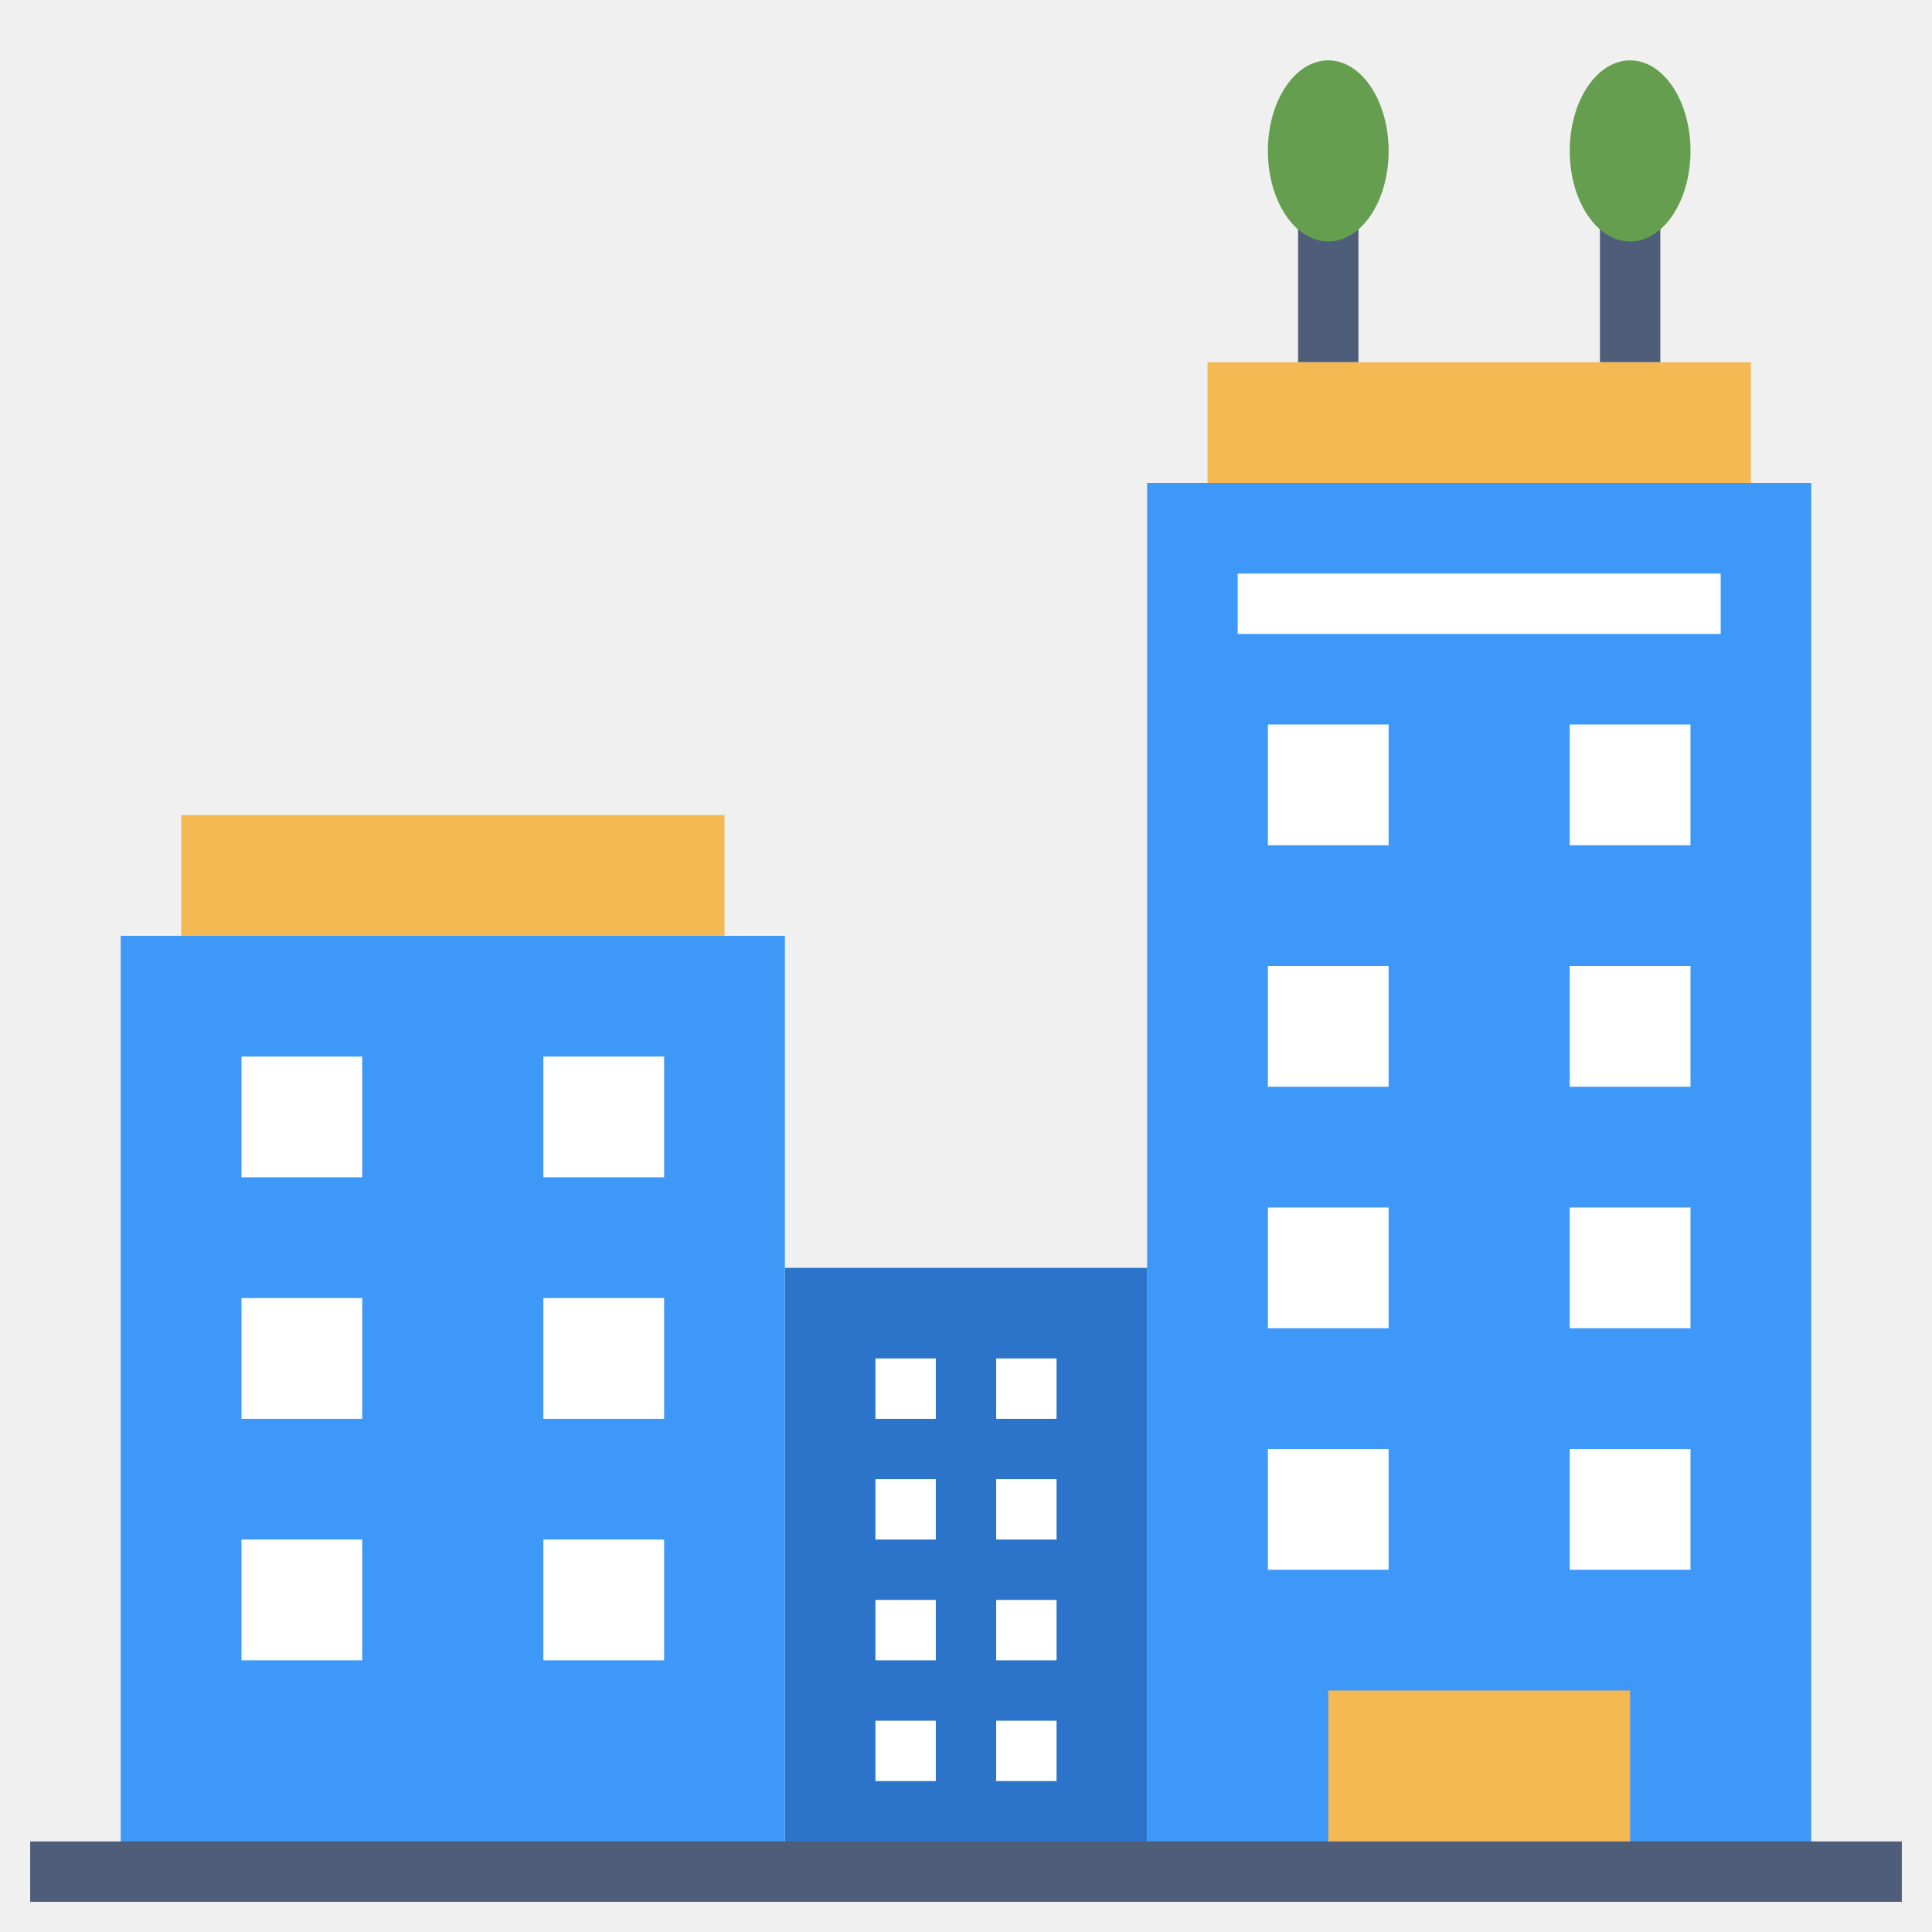
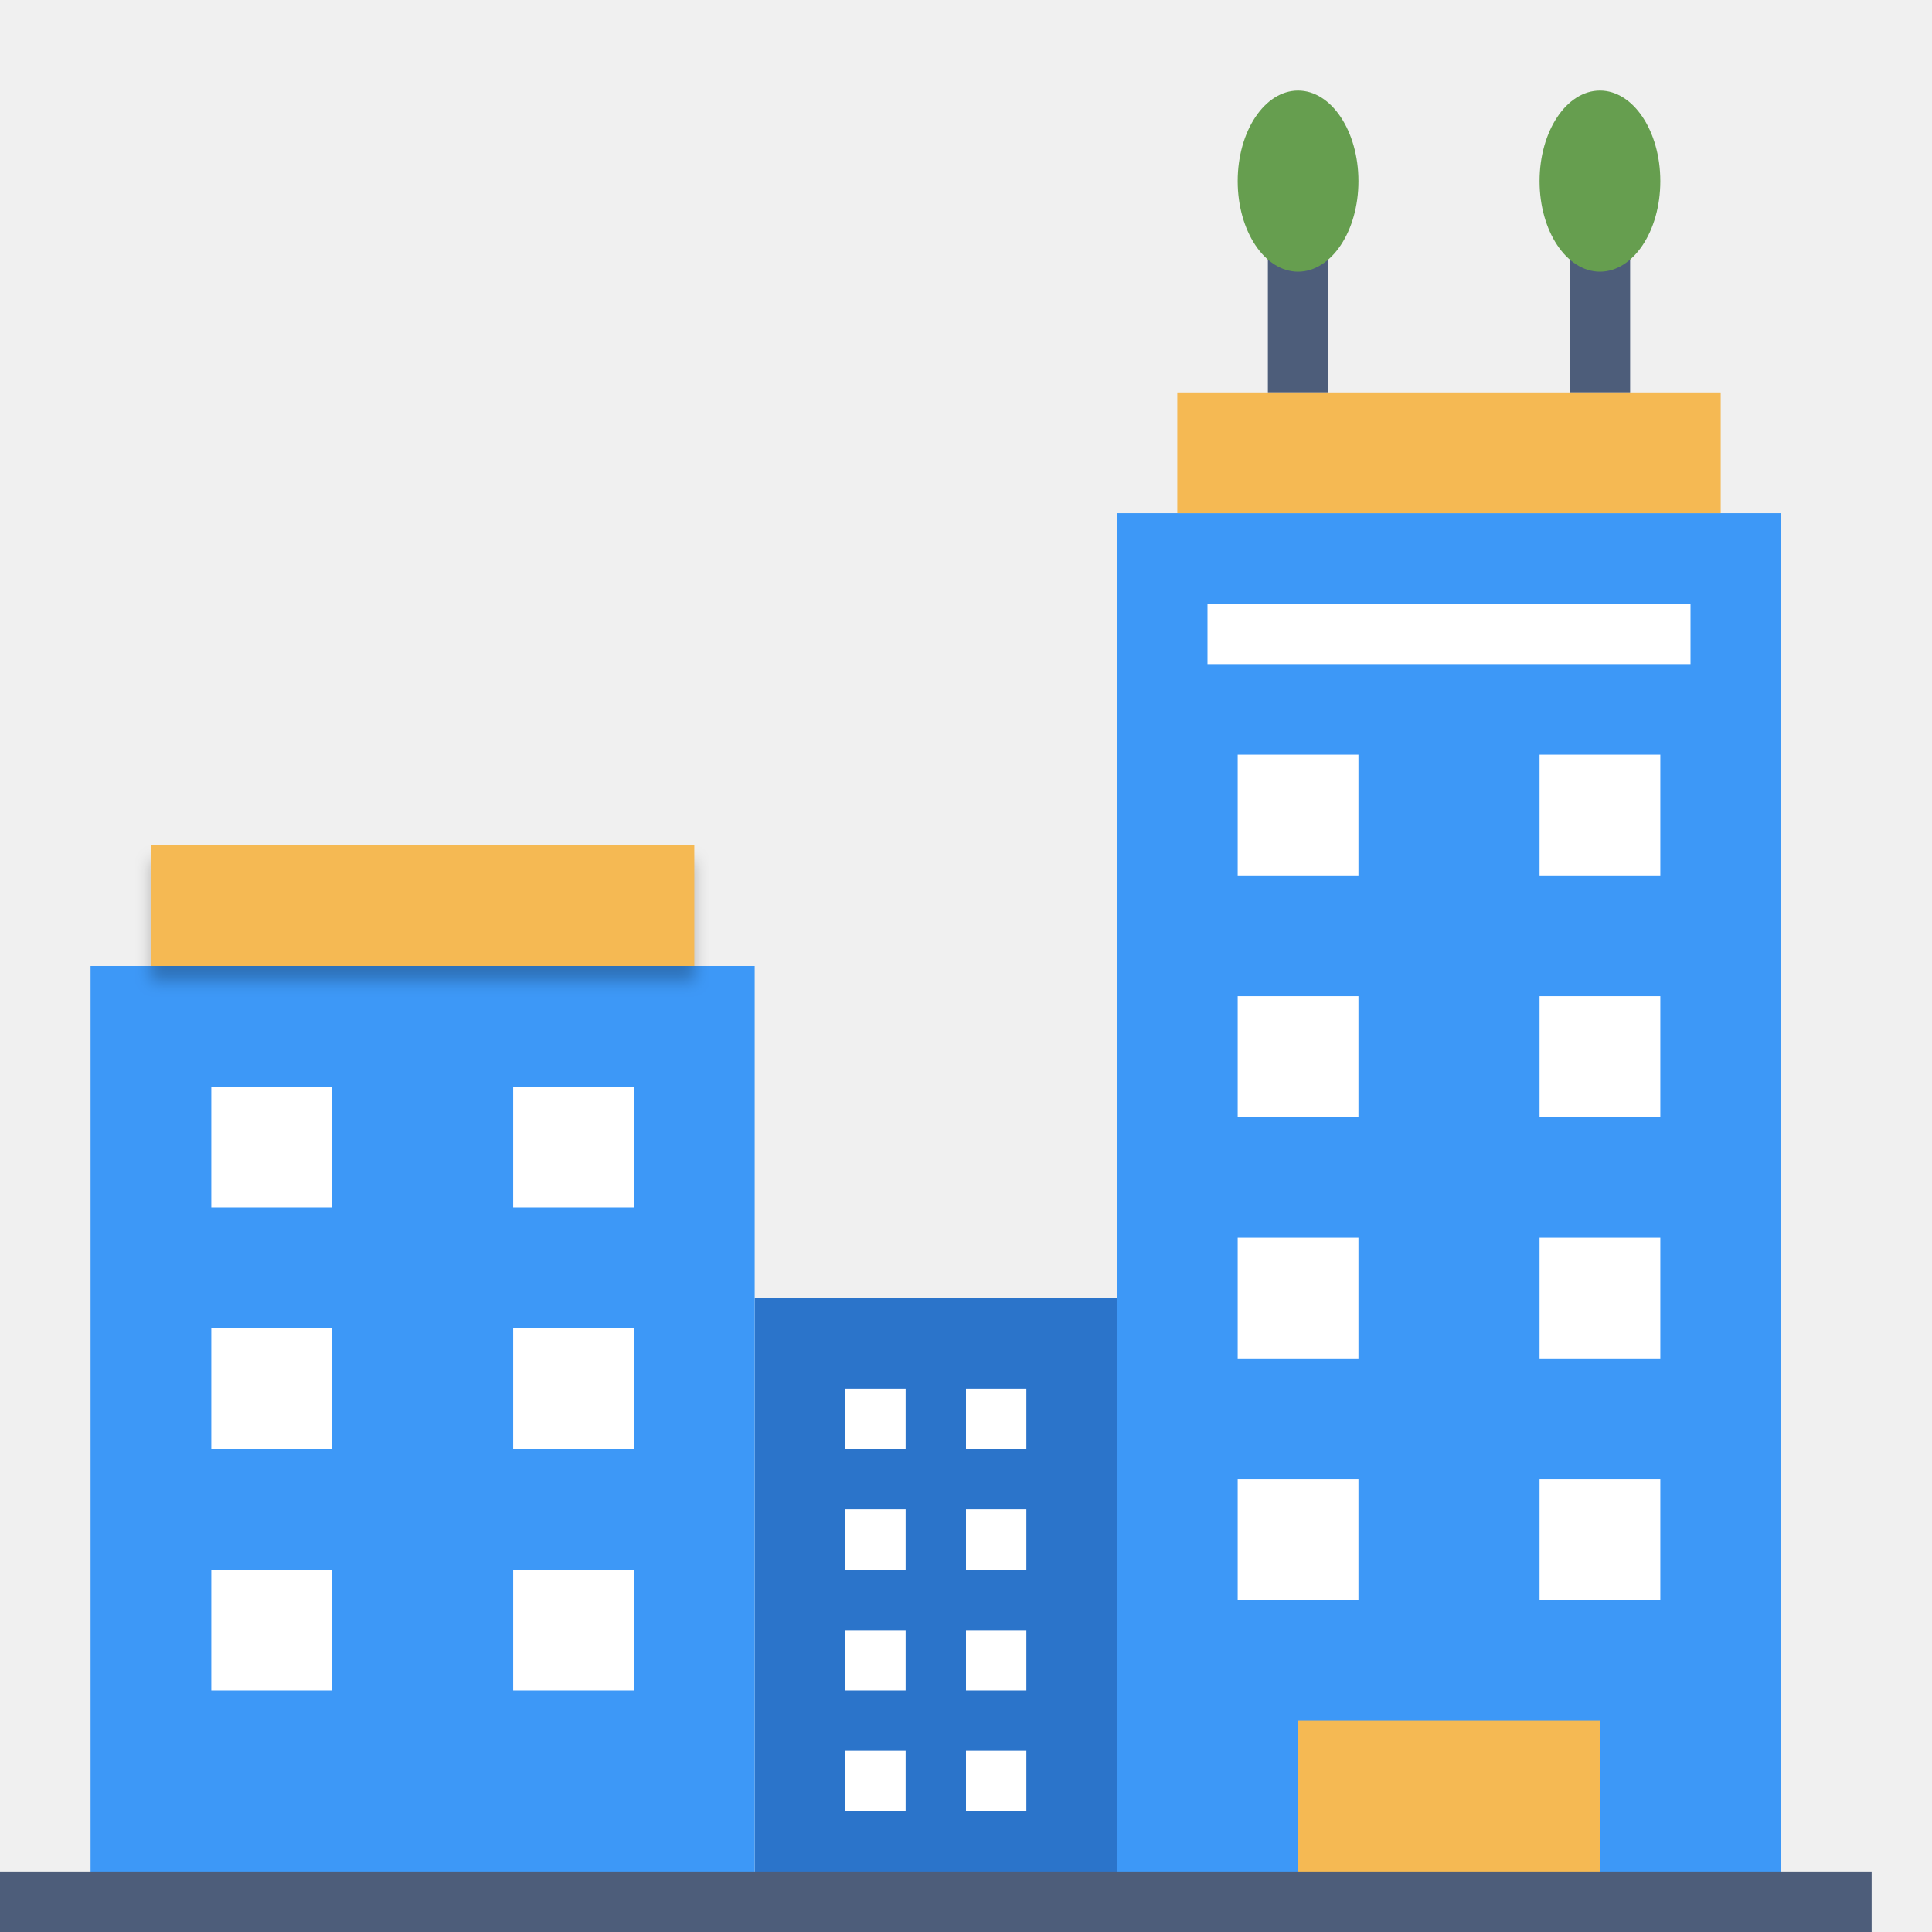
- <svg xmlns="http://www.w3.org/2000/svg" id="Layer_3" enable-background="new 0 0 64 64" height="512" viewBox="0 0 64 64" width="512">
-   <g>
-     <g>
-       <path d="m43 7h2v5h-2z" fill="#4d5d7a" />
-     </g>
-     <g>
-       <path d="m53 7h2v5h-2z" fill="#4d5d7a" />
-     </g>
-     <path d="m38 62v-46h22v46" fill="#3d98f7" />
-     <path d="m44 56h10v6h-10z" fill="#f5b953" />
-     <path d="m26 42h12v20h-12z" fill="#2b74ca" />
-     <path d="m4 62v-31h22v31" fill="#3d98f7" />
-     <g fill="#fff">
-       <path d="m42 24h4v4h-4z" />
-       <path d="m52 24h4v4h-4z" />
-       <path d="m42 32h4v4h-4z" />
-       <path d="m52 32h4v4h-4z" />
-       <path d="m42 40h4v4h-4z" />
-       <path d="m52 40h4v4h-4z" />
-       <path d="m42 48h4v4h-4z" />
-       <path d="m52 48h4v4h-4z" />
-       <path d="m8 35h4v4h-4z" />
-       <path d="m18 35h4v4h-4z" />
-       <path d="m8 43h4v4h-4z" />
-       <path d="m18 43h4v4h-4z" />
-       <path d="m8 51h4v4h-4z" />
-       <path d="m18 51h4v4h-4z" />
-     </g>
-     <path d="m40 16v-4h18v4" fill="#f5b953" />
-     <path d="m6 31v-4h18v4" fill="#f5b953" />
-     <ellipse cx="44" cy="5" fill="#669e4f" rx="2" ry="3" />
-     <ellipse cx="54" cy="5" fill="#669e4f" rx="2" ry="3" />
-     <g>
-       <path d="m1 61h62v2h-62z" fill="#4d5d7a" />
-     </g>
-     <g>
-       <path d="m29 45h2v2h-2z" fill="#fff" />
-     </g>
-     <g>
-       <path d="m33 45h2v2h-2z" fill="#fff" />
-     </g>
-     <g>
-       <path d="m29 49h2v2h-2z" fill="#fff" />
-     </g>
-     <g>
-       <path d="m33 49h2v2h-2z" fill="#fff" />
-     </g>
-     <g>
-       <path d="m29 53h2v2h-2z" fill="#fff" />
-     </g>
-     <g>
-       <path d="m33 53h2v2h-2z" fill="#fff" />
-     </g>
-     <g>
-       <path d="m29 57h2v2h-2z" fill="#fff" />
-     </g>
-     <g>
-       <path d="m33 57h2v2h-2z" fill="#fff" />
-     </g>
-     <g>
-       <path d="m41 19h16v2h-16z" fill="#fff" />
+ <svg xmlns="http://www.w3.org/2000/svg" width="512" height="512" viewBox="0 0 512 512" fill="none">
+   <g id="company-registration 1">
+     <g id="Group">
+       <g id="right-building">
+         <path id="path" d="M296 504V136H472V504" fill="#3D98F7" />
+       </g>
+       <path id="Vector" d="M344 456H424V504H344V456Z" fill="#F5B953" />
+       <g id="middle-building">
+         <path id="path_2" d="M200 344H296V504H200V344Z" fill="#2B74CA" />
+       </g>
+       <g id="left-building">
+         <path id="path_3" d="M24 504V256H200V504" fill="#3D98F7" />
+       </g>
+       <g id="windows">
+         <path id="Vector_2" d="M328 200H360V232H328V200Z" fill="white" />
+         <path id="Vector_3" d="M408 200H440V232H408V200Z" fill="white" />
+         <path id="Vector_4" d="M328 264H360V296H328V264Z" fill="white" />
+         <path id="Vector_5" d="M408 264H440V296H408V264Z" fill="white" />
+         <path id="Vector_6" d="M328 328H360V360H328V328Z" fill="white" />
+         <path id="Vector_7" d="M408 328H440V360H408V328Z" fill="white" />
+         <path id="Vector_8" d="M328 392H360V424H328V392Z" fill="white" />
+         <path id="Vector_9" d="M408 392H440V424H408V392Z" fill="white" />
+         <path id="Vector_10" d="M56 288H88V320H56V288Z" fill="white" />
+         <path id="Vector_11" d="M136 288H168V320H136V288Z" fill="white" />
+         <path id="Vector_12" d="M56 352H88V384H56V352Z" fill="white" />
+         <path id="Vector_13" d="M136 352H168V384H136V352Z" fill="white" />
+         <path id="Vector_14" d="M56 416H88V448H56V416Z" fill="white" />
+         <path id="Vector_15" d="M136 416H168V448H136V416Z" fill="white" />
+       </g>
+       <g id="left-block">
+         <g id="Vector_16" filter="url(#filter0_d)">
+           <path d="M40 256V224H184V256" fill="#F5B953" />
+         </g>
+       </g>
+       <g id="right-block">
+         <g id="Group_2">
+           <path id="Vector_17" d="M336 64H352V104H336V64Z" fill="#4D5D7A" />
+         </g>
+         <g id="Group_3">
+           <path id="Vector_18" d="M416 64H432V104H416V64Z" fill="#4D5D7A" />
+         </g>
+         <path id="Vector_19" d="M312 136V104H456V136" fill="#F5B953" />
+         <path id="Vector_20" d="M344 72C352.837 72 360 61.255 360 48C360 34.745 352.837 24 344 24C335.163 24 328 34.745 328 48C328 61.255 335.163 72 344 72Z" fill="#669E4F" />
+         <path id="Vector_21" d="M424 72C432.837 72 440 61.255 440 48C440 34.745 432.837 24 424 24C415.163 24 408 34.745 408 48C408 61.255 415.163 72 424 72Z" fill="#669E4F" />
+       </g>
+       <g id="Group_4">
+         <path id="Vector_22" d="M0 496H496V512H0V496Z" fill="#4D5D7A" />
+       </g>
+       <g id="middle-windows">
+         <g id="Group_5">
+           <path id="Vector_23" d="M224 368H240V384H224V368Z" fill="white" />
+         </g>
+         <g id="Group_6">
+           <path id="Vector_24" d="M224 464H240V480H224V464Z" fill="white" />
+         </g>
+         <g id="Group_7">
+           <path id="Vector_25" d="M256 400H272V416H256V400Z" fill="white" />
+         </g>
+         <g id="Group_8">
+           <path id="Vector_26" d="M224 432H240V448H224V432Z" fill="white" />
+         </g>
+         <g id="Group_9">
+           <path id="Vector_27" d="M256 432H272V448H256V432Z" fill="white" />
+         </g>
+         <g id="Group_10">
+           <path id="Vector_28" d="M256 368H272V384H256V368Z" fill="white" />
+         </g>
+         <g id="Group_11">
+           <path id="Vector_29" d="M224 400H240V416H224V400Z" fill="white" />
+         </g>
+       </g>
+       <g id="Group_12">
+         <path id="Vector_30" d="M256 464H272V480H256V464Z" fill="white" />
+       </g>
+       <g id="Group_13">
+         <path id="Vector_31" d="M320 160H448V176H320V160Z" fill="white" />
+       </g>
    </g>
  </g>
+   <defs>
+     <filter id="filter0_d" x="36" y="224" width="152" height="40" filterUnits="userSpaceOnUse" color-interpolation-filters="sRGB">
+       <feFlood flood-opacity="0" result="BackgroundImageFix" />
+       <feColorMatrix in="SourceAlpha" type="matrix" values="0 0 0 0 0 0 0 0 0 0 0 0 0 0 0 0 0 0 127 0" />
+       <feOffset dy="4" />
+       <feGaussianBlur stdDeviation="2" />
+       <feColorMatrix type="matrix" values="0 0 0 0 0 0 0 0 0 0 0 0 0 0 0 0 0 0 0.25 0" />
+       <feBlend mode="normal" in2="BackgroundImageFix" result="effect1_dropShadow" />
+       <feBlend mode="normal" in="SourceGraphic" in2="effect1_dropShadow" result="shape" />
+     </filter>
+   </defs>
</svg>
